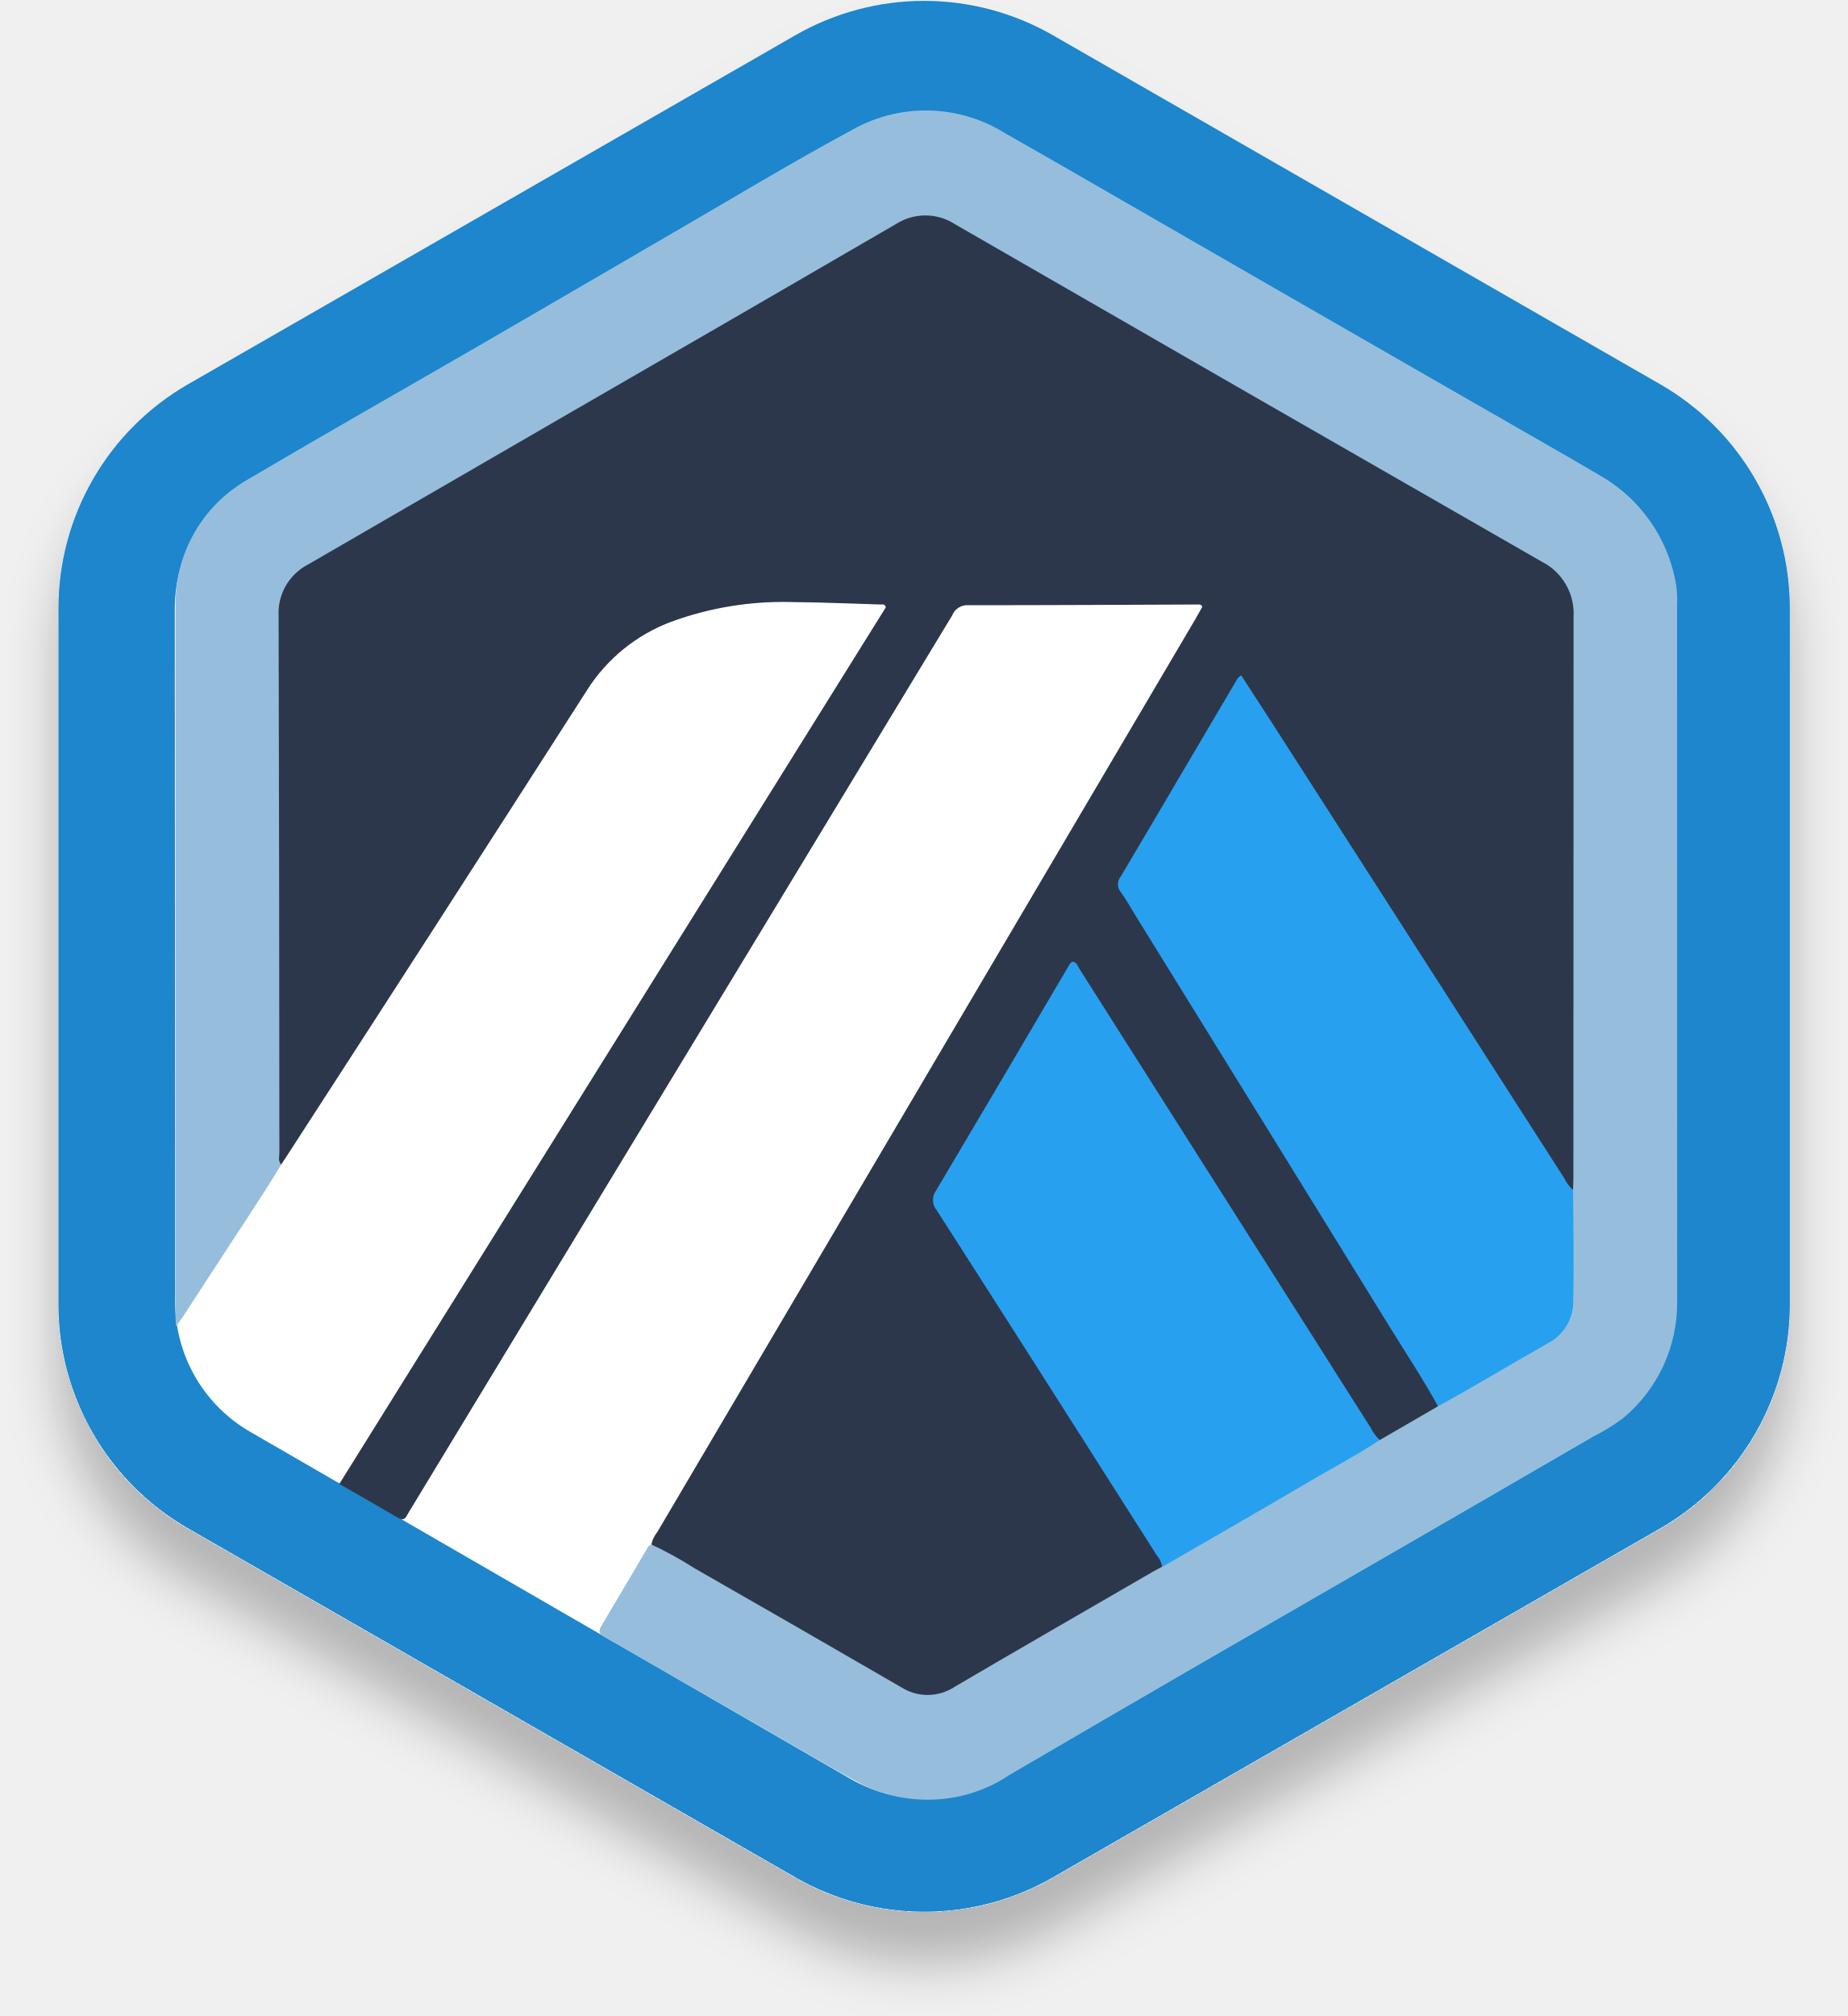
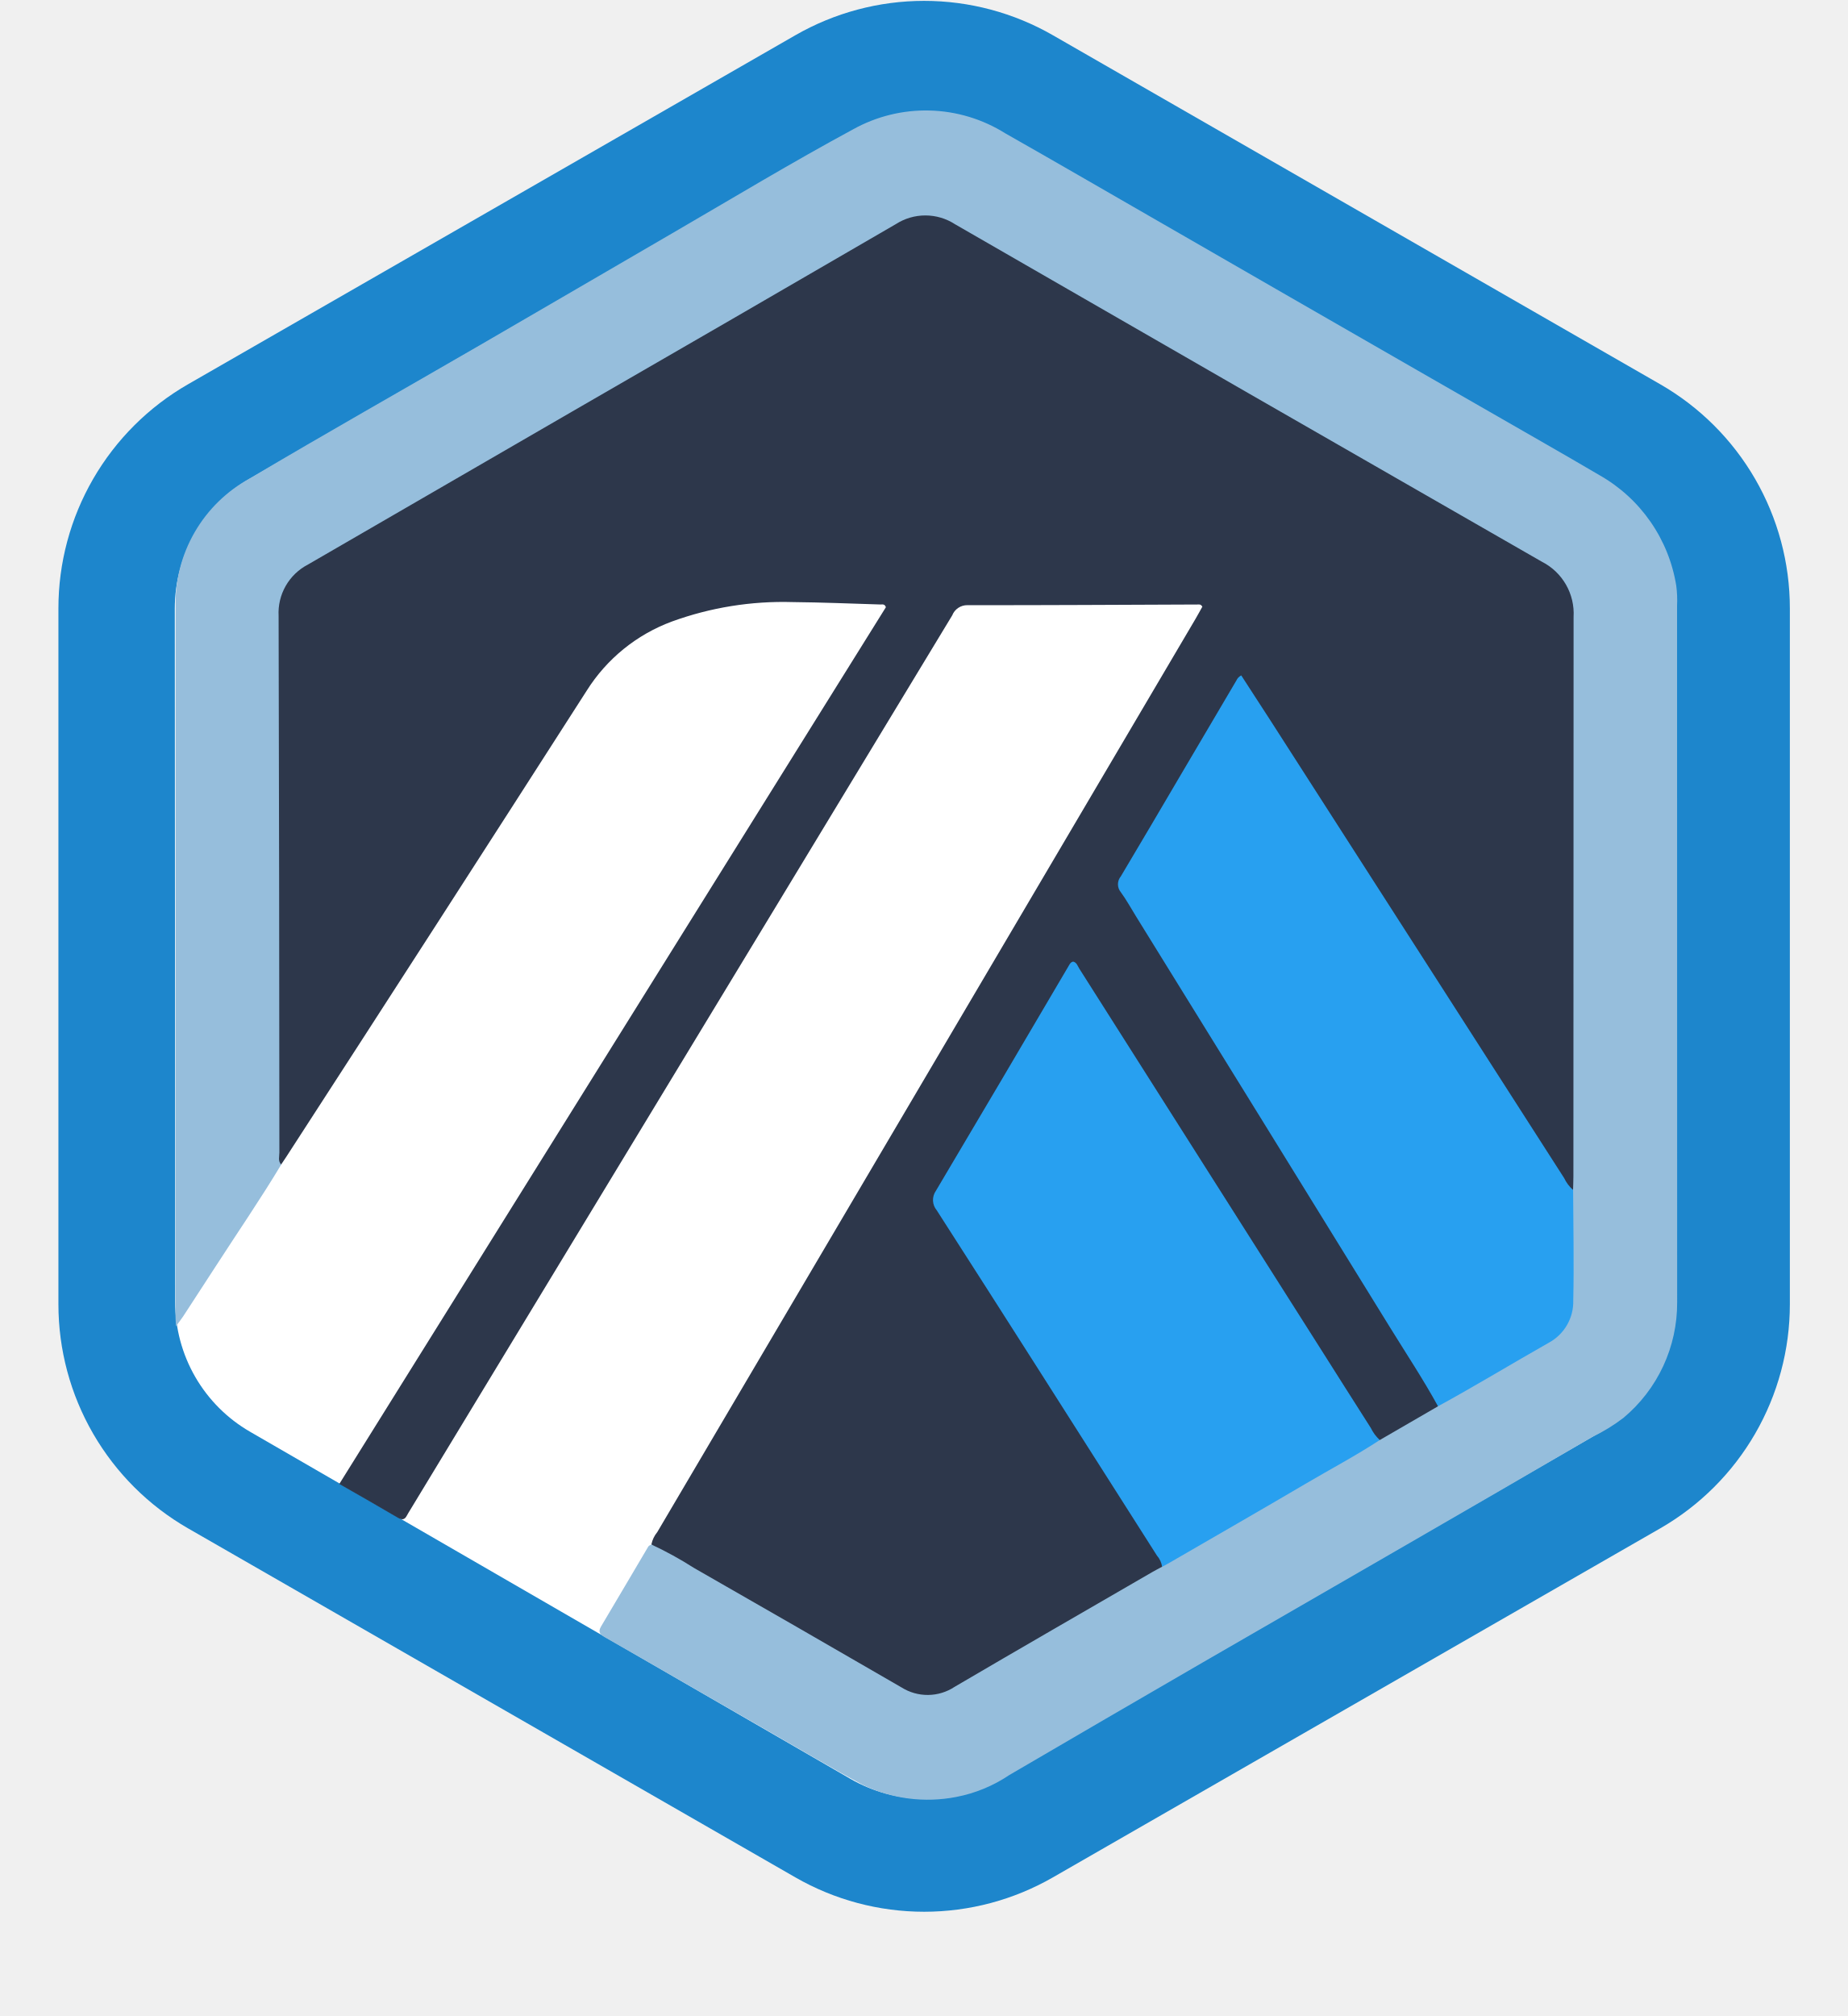
<svg xmlns="http://www.w3.org/2000/svg" width="143" height="156" viewBox="0 0 143 156" fill="none">
-   <g filter="url(#filter0_d_2_3)">
+   <g>
    <path d="M138.521 100.926C138.521 104.444 137.593 107.899 135.831 110.944C134.07 113.988 131.536 116.514 128.486 118.267L81.486 145.274C78.454 147.016 75.018 147.933 71.522 147.933C68.025 147.933 64.589 147.016 61.557 145.274L14.557 118.267C11.507 116.514 8.973 113.988 7.211 110.944C5.449 107.899 4.521 104.444 4.521 100.926V47.074C4.521 43.556 5.449 40.101 7.211 37.056C8.972 34.012 11.506 31.486 14.556 29.733L61.556 2.726C64.588 0.984 68.024 0.067 71.52 0.067C75.017 0.067 78.453 0.984 81.485 2.726L128.485 29.733C131.535 31.485 134.069 34.011 135.831 37.056C137.593 40.101 138.521 43.556 138.521 47.074L138.521 100.926Z" fill="#1D86CC" />
    <path d="M65.728 10.245L19.328 37.045C17.564 38.063 16.099 39.529 15.081 41.293C14.063 43.057 13.527 45.058 13.528 47.095L13.557 100.754C13.558 102.788 14.094 104.785 15.111 106.547C16.128 108.308 17.59 109.771 19.351 110.789L65.805 137.643C67.569 138.661 69.569 139.197 71.605 139.197C73.641 139.197 75.641 138.661 77.405 137.643L123.805 110.851C125.569 109.832 127.034 108.367 128.052 106.603C129.07 104.839 129.606 102.838 129.605 100.801L129.576 47.142C129.575 45.108 129.038 43.111 128.021 41.35C127.004 39.589 125.542 38.126 123.782 37.108L77.328 10.253C75.565 9.235 73.564 8.699 71.528 8.699C69.492 8.699 67.491 9.235 65.728 10.253V10.245Z" fill="white" />
    <path d="M50.413 119.506C50.484 119.156 50.641 118.83 50.869 118.555C64.749 95.003 78.631 71.452 92.516 47.902C92.709 47.575 92.888 47.239 93.052 46.946C92.93 46.733 92.791 46.777 92.673 46.777C86.741 46.798 80.809 46.836 74.873 46.829C74.619 46.824 74.37 46.898 74.159 47.039C73.949 47.18 73.786 47.383 73.694 47.619C69.219 55.019 64.739 62.417 60.253 69.813C50.749 85.492 41.245 101.171 31.74 116.85C31.656 116.989 31.568 117.125 31.493 117.268C31.325 117.592 31.134 117.643 30.793 117.445C29.318 116.574 27.827 115.731 26.26 114.83L68.56 46.988C68.469 46.712 68.282 46.781 68.138 46.776C65.871 46.708 63.603 46.61 61.338 46.59C58.156 46.496 54.985 47.007 51.994 48.096C49.27 49.105 46.955 50.984 45.408 53.443C37.679 65.498 29.921 77.534 22.134 89.551C22.012 89.741 21.882 89.927 21.756 90.115C21.31 90.115 21.376 89.747 21.335 89.49C21.295 89.103 21.286 88.713 21.307 88.325C21.307 75.033 21.353 61.741 21.266 48.45C21.196 47.305 21.471 46.165 22.056 45.178C22.642 44.191 23.51 43.402 24.548 42.914C34.769 37.087 44.924 31.14 55.112 25.254C59.659 22.627 64.22 20.025 68.734 17.343C69.583 16.773 70.582 16.469 71.605 16.469C72.627 16.469 73.627 16.773 74.476 17.343C82.776 22.214 91.15 26.972 99.493 31.774C105.785 35.397 112.081 39.014 118.38 42.625C118.831 42.882 119.27 43.157 119.723 43.41C120.459 43.801 121.068 44.395 121.478 45.122C121.888 45.849 122.081 46.677 122.035 47.51C122.047 61.969 122.047 76.427 122.035 90.886C122.064 91.242 122.025 91.6 121.921 91.941C121.421 92.424 121.24 91.882 121.058 91.625C120.308 90.57 119.635 89.459 118.938 88.367C113.356 79.63 107.756 70.905 102.138 62.192C100.25 59.247 98.338 56.314 96.47 53.357C96.034 52.667 95.955 52.657 95.519 53.398C92.7 58.167 89.883 62.938 87.068 67.709C86.913 67.974 86.847 68.281 86.878 68.587C86.909 68.892 87.035 69.18 87.24 69.409C89.561 73.154 91.878 76.902 94.191 80.653L106.048 99.833C107.648 102.425 109.25 105.015 110.856 107.602C111.154 107.949 111.321 108.389 111.33 108.846C111.009 109.484 110.34 109.663 109.783 109.953C108.869 110.613 107.864 111.138 106.8 111.51C106.226 111.367 106.023 110.849 105.751 110.425C102.08 104.699 98.456 98.944 94.809 93.204C91.058 87.304 87.325 81.382 83.558 75.488C83.075 74.732 82.998 74.727 82.544 75.488C79.267 81.001 76.035 86.54 72.75 92.047C72.582 92.305 72.499 92.609 72.514 92.917C72.528 93.225 72.639 93.52 72.831 93.761C77.256 100.581 81.579 107.461 85.957 114.315C87.178 116.225 88.408 118.128 89.607 120.052C89.841 120.426 90.161 120.799 89.949 121.305C88.799 122.199 87.559 122.97 86.249 123.605C82.159 125.984 78.068 128.36 73.975 130.733C73.319 131.156 72.555 131.381 71.775 131.381C70.994 131.381 70.23 131.156 69.575 130.733C63.545 127.245 57.505 123.773 51.454 120.316C51.037 120.15 50.676 119.869 50.413 119.506V119.506Z" fill="#2D374B" />
    <path d="M121.742 92.086C121.751 91.729 121.769 91.373 121.769 91.017C121.769 76.591 121.774 62.166 121.783 47.741C121.834 46.866 121.629 45.995 121.192 45.236C120.756 44.476 120.107 43.86 119.325 43.464C104.177 34.78 89.04 26.076 73.914 17.353C73.233 16.91 72.438 16.673 71.626 16.671C70.813 16.669 70.017 16.901 69.334 17.341C60.934 22.223 52.523 27.092 44.102 31.949C37.345 35.86 30.589 39.773 23.833 43.686C23.111 44.06 22.513 44.635 22.11 45.341C21.708 46.047 21.517 46.854 21.562 47.666C21.597 61.508 21.616 75.35 21.621 89.192C21.621 89.5 21.496 89.843 21.765 90.115C20.165 92.779 18.407 95.339 16.722 97.946C15.878 99.251 15.031 100.554 14.18 101.855C14.044 102.063 13.887 102.255 13.618 102.626C13.598 102.19 13.577 101.949 13.577 101.709C13.577 83.455 13.58 65.201 13.587 46.947C13.543 44.921 14.057 42.922 15.074 41.169C16.09 39.416 17.57 37.977 19.351 37.01C25.225 33.522 31.177 30.164 37.09 26.738C42.079 23.849 47.051 20.938 52.037 18.044C56.687 15.344 61.29 12.563 66.019 10.01C67.83 9.001 69.879 8.498 71.951 8.552C74.024 8.605 76.043 9.215 77.8 10.316C81.6 12.472 85.384 14.668 89.173 16.846C92.737 18.897 96.301 20.95 99.864 23.004C103.148 24.895 106.433 26.783 109.719 28.67C112.977 30.541 116.235 32.412 119.494 34.281C120.926 35.104 122.357 35.928 123.78 36.766C125.351 37.655 126.702 38.886 127.732 40.368C128.762 41.85 129.445 43.546 129.73 45.328C129.797 45.843 129.818 46.362 129.792 46.881C129.792 64.843 129.794 82.805 129.799 100.768C129.808 102.475 129.44 104.162 128.721 105.71C128.001 107.258 126.948 108.627 125.637 109.72C124.889 110.29 124.085 110.783 123.237 111.191C118.37 114.03 113.497 116.858 108.616 119.674C103.43 122.674 98.242 125.669 93.051 128.659C88.064 131.548 83.082 134.448 78.105 137.359C76.866 138.193 75.472 138.768 74.005 139.05C71.569 139.525 69.044 139.204 66.805 138.134C64.323 136.803 61.905 135.359 59.458 133.957C56.172 132.072 52.888 130.183 49.605 128.29C48.678 127.757 47.75 127.226 46.821 126.699C46.48 126.505 46.247 126.308 46.513 125.863C47.741 123.806 48.95 121.737 50.172 119.676C50.215 119.601 50.325 119.566 50.404 119.511C51.543 120.043 52.645 120.649 53.704 121.326C59.066 124.393 64.42 127.474 69.765 130.571C70.383 130.961 71.1 131.165 71.83 131.157C72.561 131.15 73.274 130.931 73.883 130.527C78.96 127.548 84.063 124.612 89.155 121.661C89.407 121.515 89.665 121.382 89.921 121.244C90.401 120.631 91.042 120.163 91.773 119.893C96.373 117.257 100.939 114.569 105.538 111.94C105.922 111.721 106.268 111.383 106.768 111.44L111.274 108.83C111.549 108.254 112.136 108.068 112.628 107.784C114.895 106.475 117.141 105.13 119.428 103.863C120.09 103.515 120.637 102.983 121.004 102.331C121.371 101.679 121.542 100.936 121.497 100.189C121.52 97.895 121.497 95.6 121.508 93.305C121.428 92.884 121.512 92.448 121.742 92.086V92.086Z" fill="#96BEDC" />
    <path d="M121.747 92.085C121.759 94.933 121.822 97.785 121.758 100.629C121.776 101.295 121.608 101.954 121.275 102.531C120.942 103.108 120.455 103.581 119.869 103.899C117.001 105.523 114.185 107.239 111.291 108.819C110.14 106.719 108.811 104.719 107.553 102.679C101.02 92.09 94.479 81.506 87.931 70.929C87.539 70.295 87.18 69.637 86.742 69.038C86.599 68.866 86.521 68.65 86.521 68.427C86.521 68.203 86.599 67.987 86.742 67.815C88.305 65.201 89.842 62.572 91.389 59.947L95.683 52.663C95.759 52.49 95.893 52.348 96.062 52.263C96.809 53.414 97.562 54.575 98.314 55.737C102.831 62.77 107.348 69.804 111.863 76.837C114.925 81.609 117.987 86.381 121.048 91.154C121.216 91.508 121.454 91.825 121.747 92.085Z" fill="#28A0F0" />
    <path d="M106.785 111.429C104.92 112.653 102.942 113.694 101.02 114.829C97.535 116.878 94.028 118.889 90.531 120.915C90.331 121.028 90.131 121.134 89.938 121.243C89.894 120.92 89.754 120.616 89.538 120.372C86.424 115.478 83.31 110.585 80.195 105.693C77.636 101.676 75.069 97.662 72.495 93.653C72.32 93.445 72.219 93.186 72.207 92.915C72.195 92.644 72.272 92.376 72.427 92.153C75.868 86.358 79.294 80.555 82.706 74.743C82.787 74.609 82.852 74.453 83.053 74.41C83.333 74.473 83.401 74.753 83.534 74.962C89.734 84.728 95.934 94.495 102.134 104.262C103.453 106.341 104.766 108.425 106.093 110.5C106.262 110.851 106.496 111.167 106.783 111.431L106.785 111.429Z" fill="#28A0F0" />
  </g>
-   <defs>
-     <filter id="filter0_d_2_3" x="0.521" y="0.067" width="142" height="155.866" filterUnits="userSpaceOnUse" color-interpolation-filters="sRGB">
-       <feFlood flood-opacity="0" result="BackgroundImageFix" />
-       <feColorMatrix in="SourceAlpha" type="matrix" values="0 0 0 0 0 0 0 0 0 0 0 0 0 0 0 0 0 0 127 0" result="hardAlpha" />
-       <feOffset dy="4" />
-       <feGaussianBlur stdDeviation="2" />
-       <feComposite in2="hardAlpha" operator="out" />
-       <feColorMatrix type="matrix" values="0 0 0 0 0 0 0 0 0 0 0 0 0 0 0 0 0 0 0.25 0" />
-       <feBlend mode="normal" in2="BackgroundImageFix" result="effect1_dropShadow_2_3" />
-       <feBlend mode="normal" in="SourceGraphic" in2="effect1_dropShadow_2_3" result="shape" />
-     </filter>
-   </defs>
</svg>
